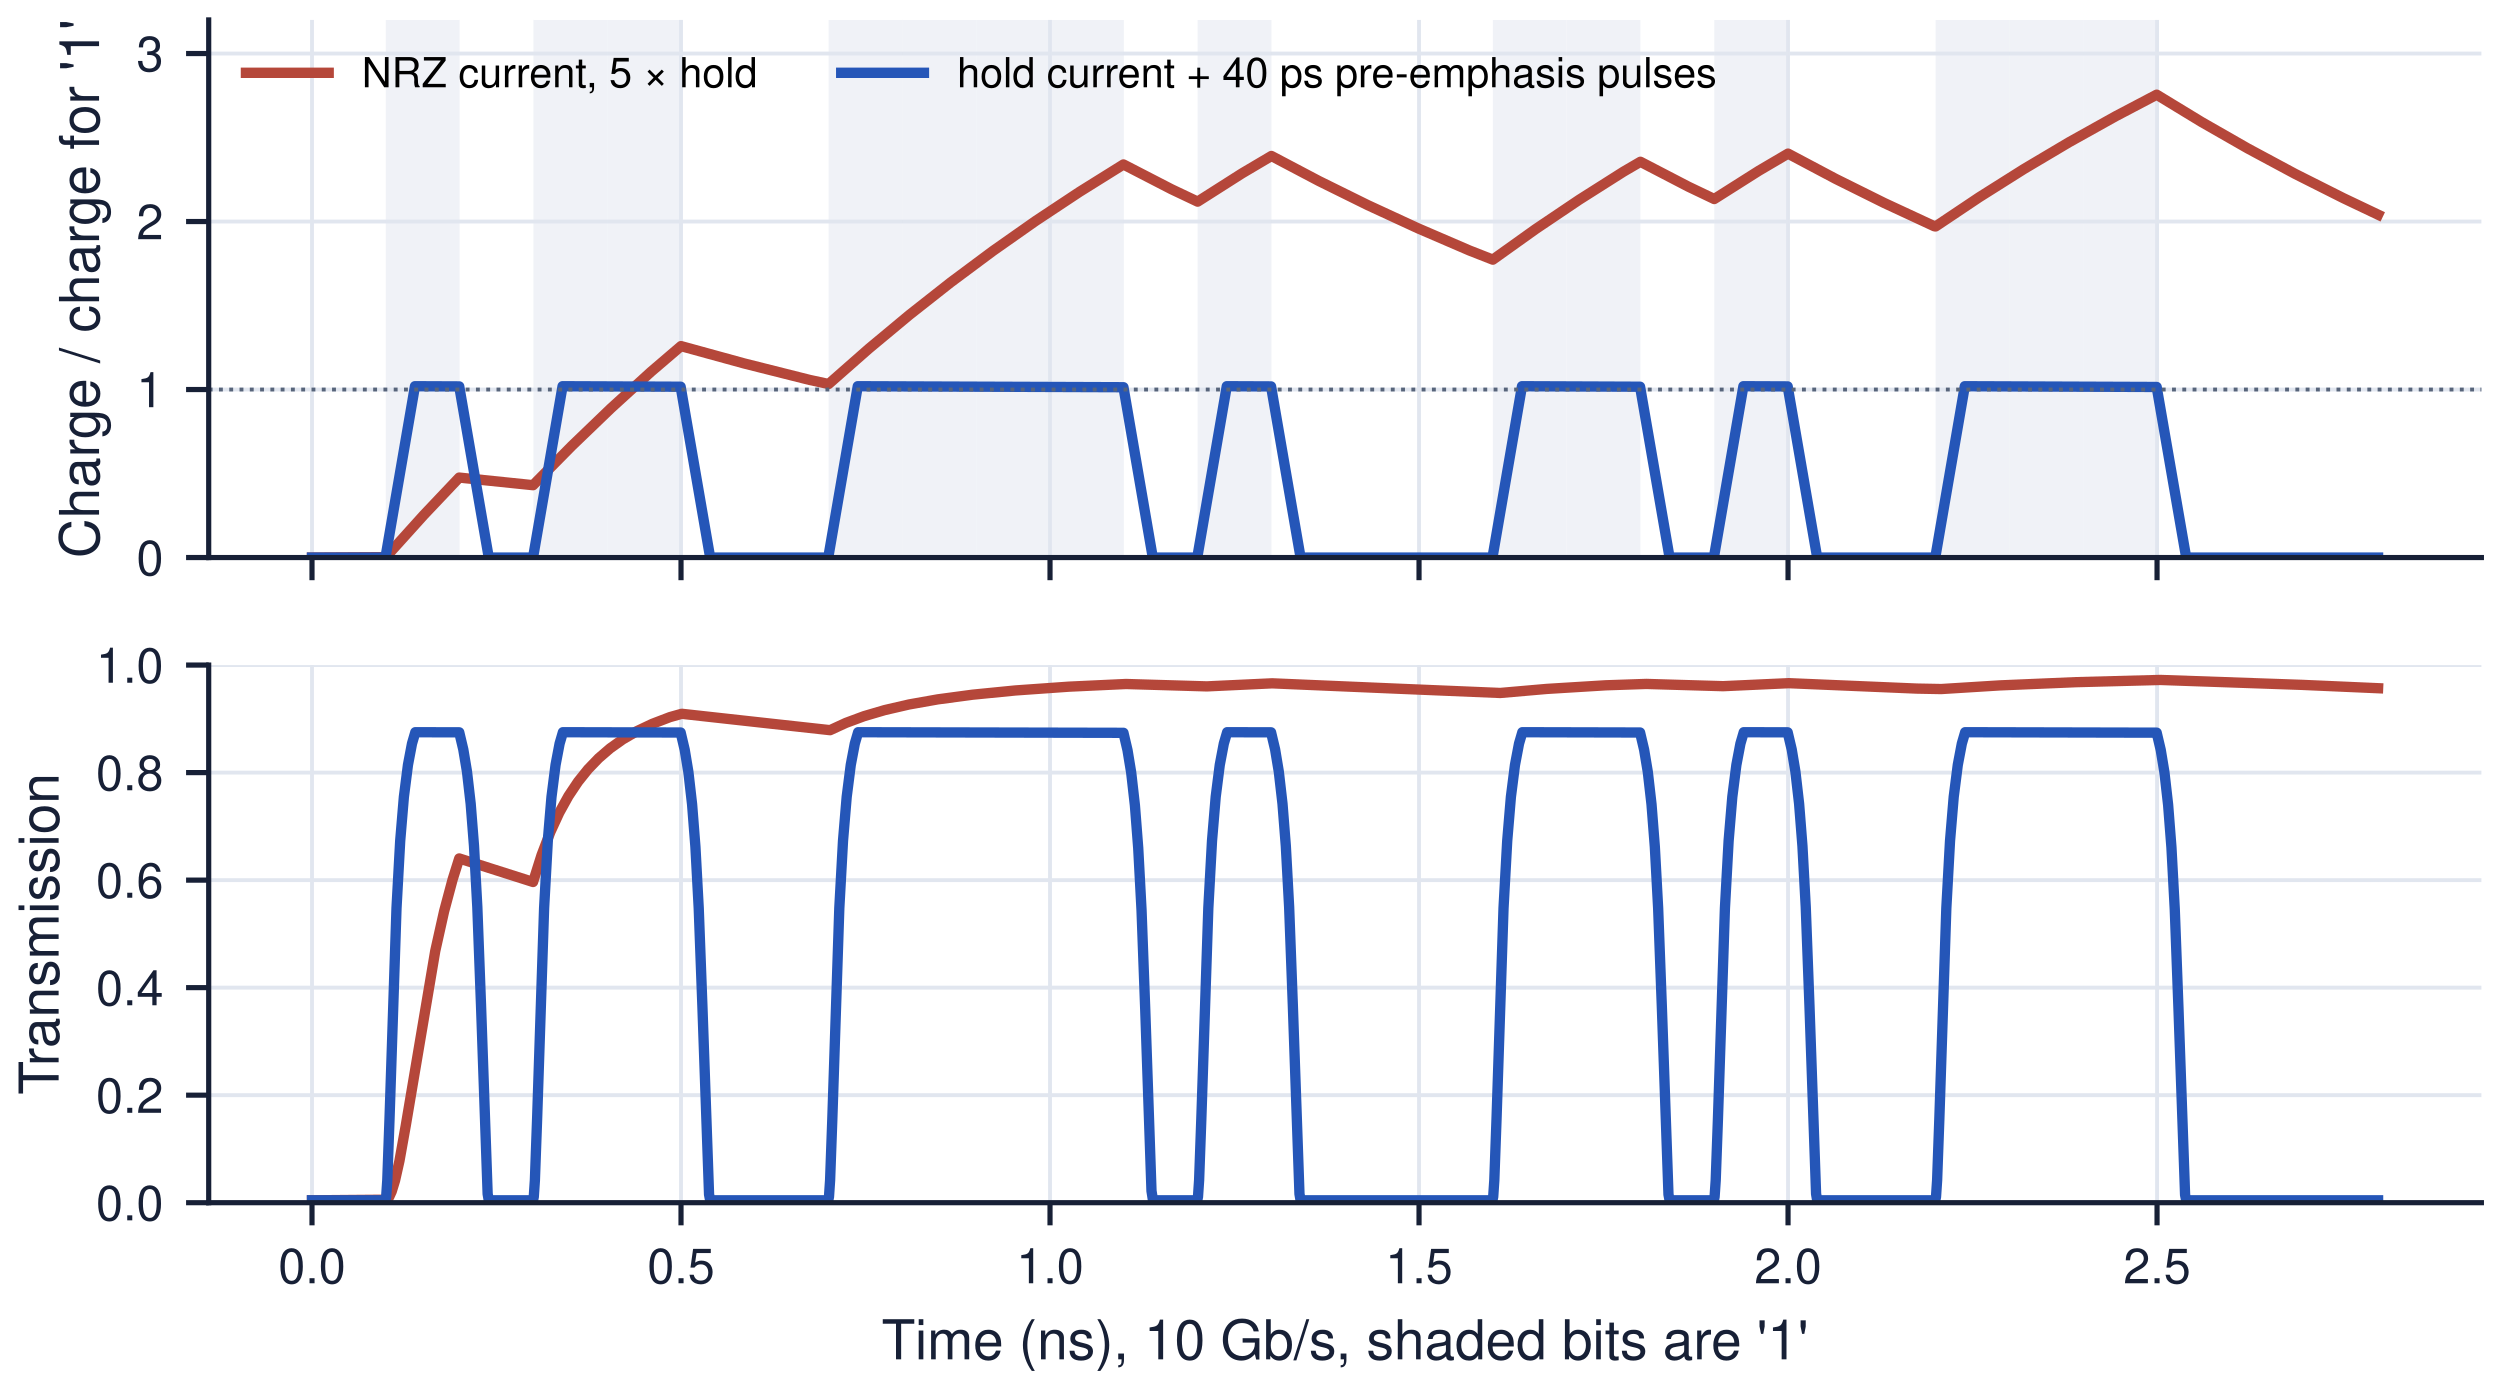
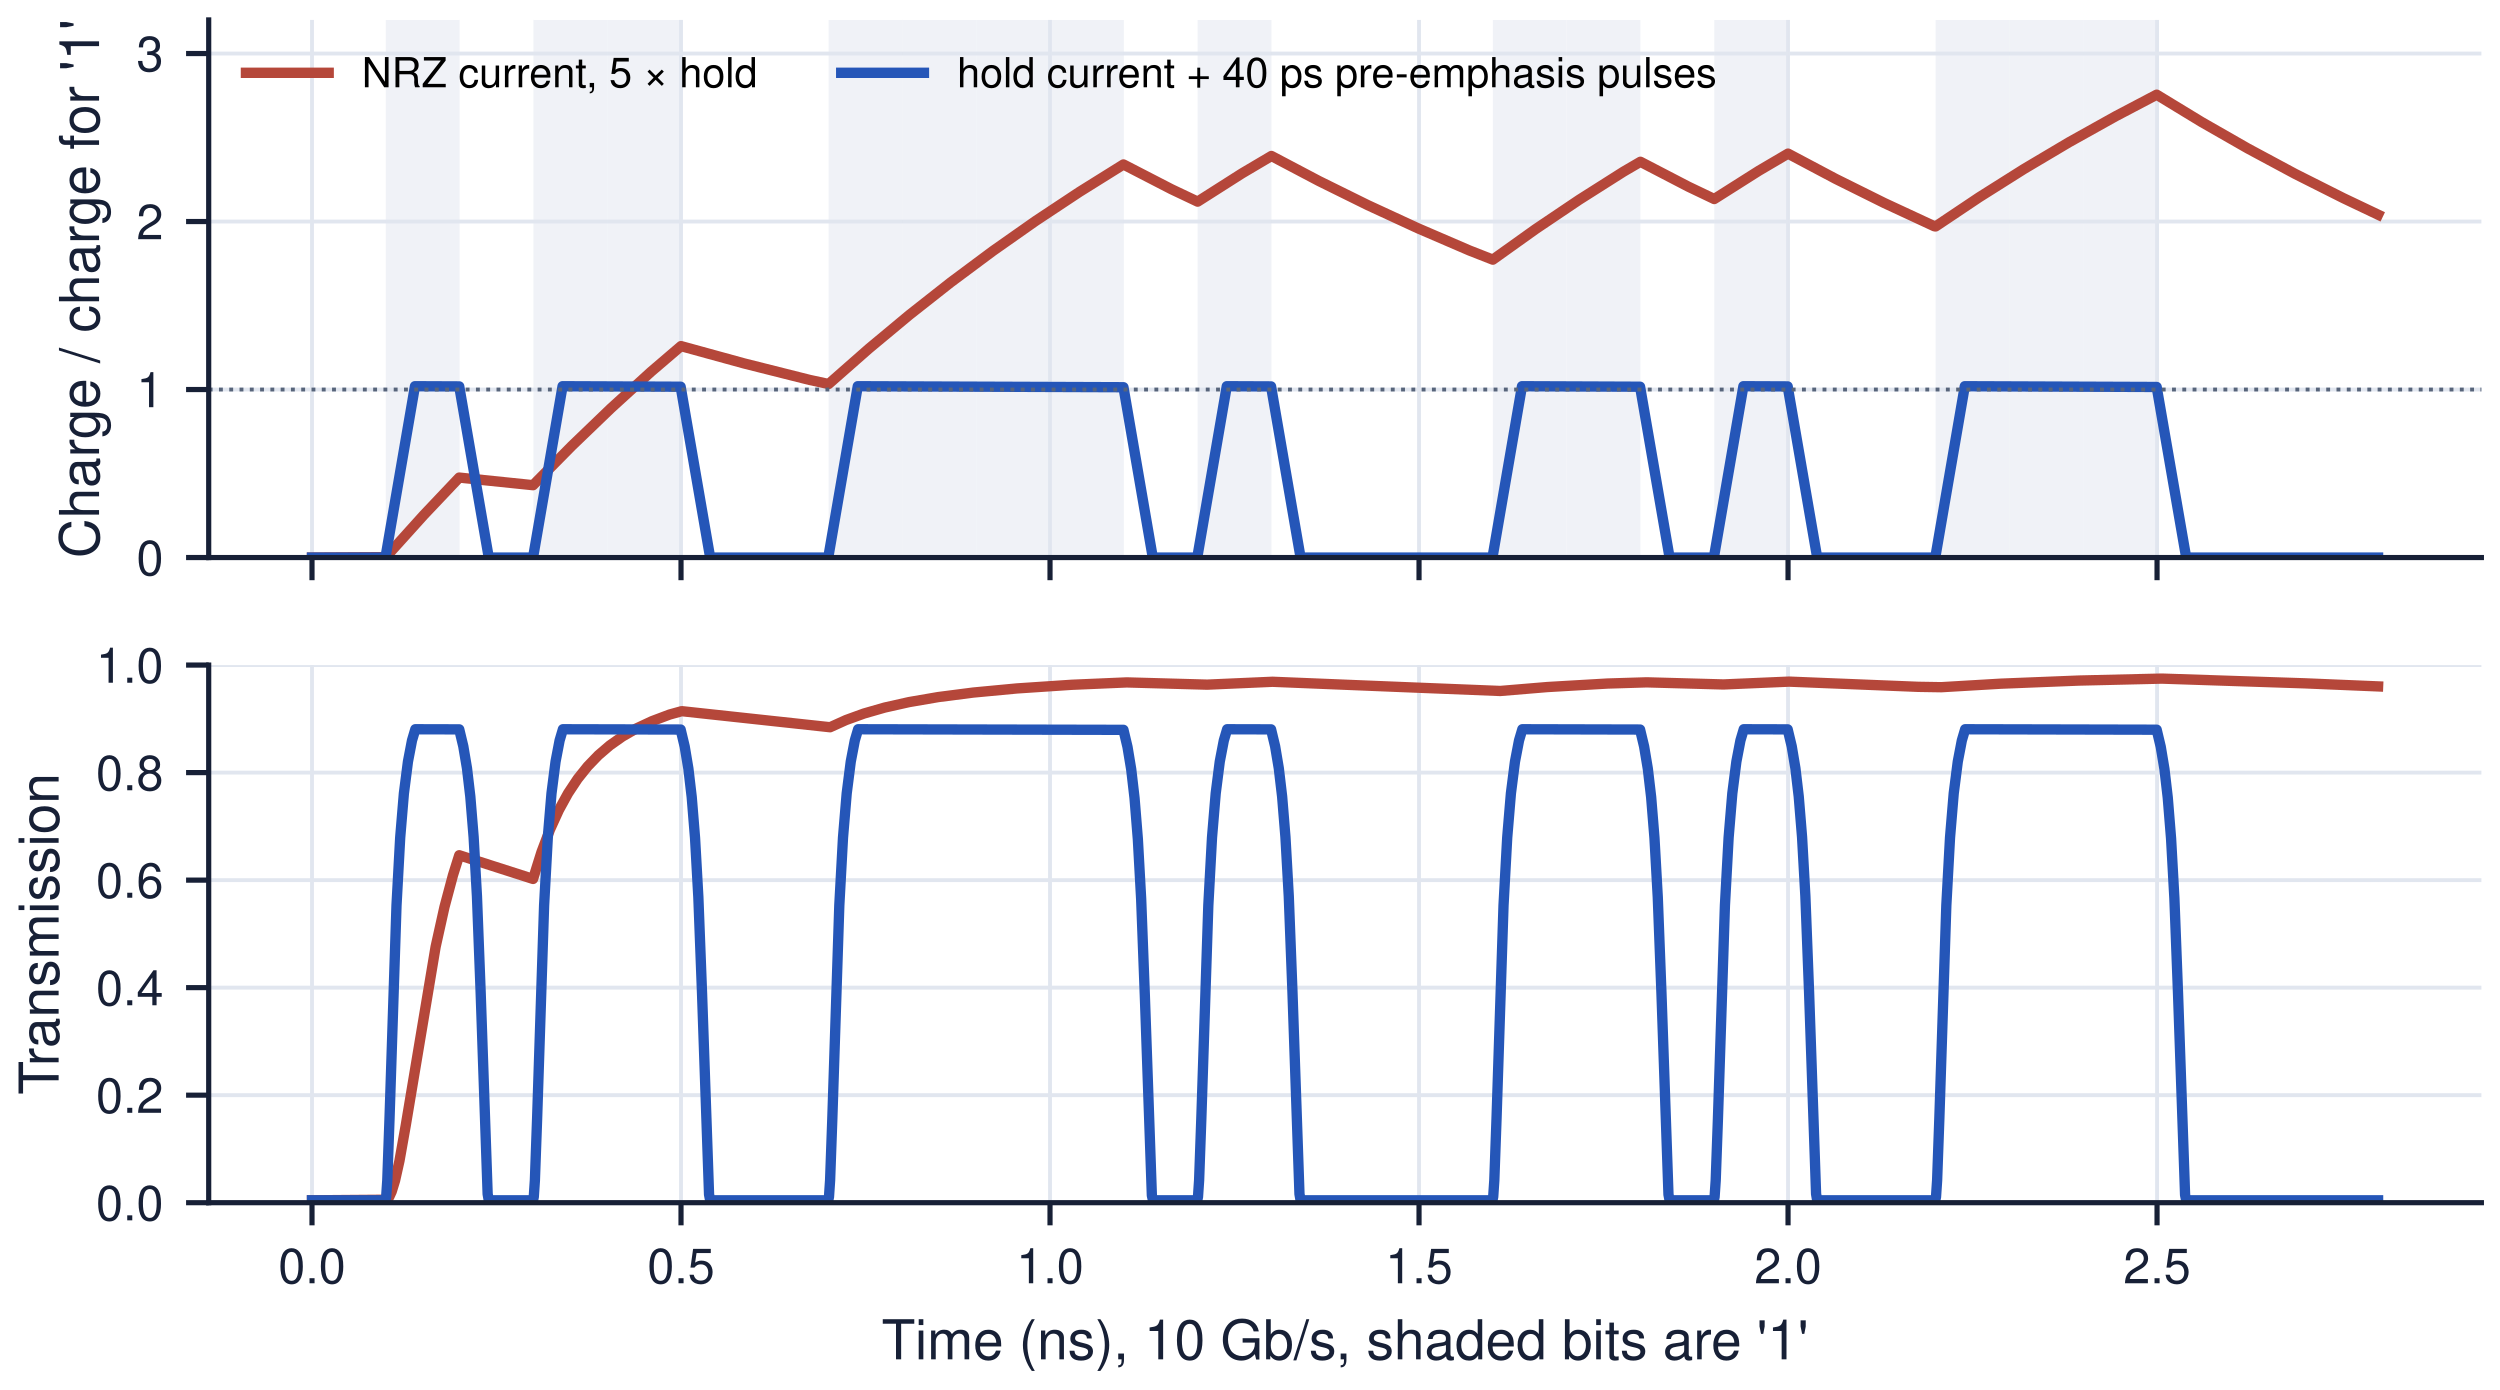
<svg xmlns="http://www.w3.org/2000/svg" xmlns:xlink="http://www.w3.org/1999/xlink" width="386.702pt" height="214.929pt" viewBox="0 0 386.702 214.929" version="1.1">
  <defs>
    <style type="text/css">*{stroke-linejoin: round; stroke-linecap: butt}</style>
  </defs>
  <g id="figure_1">
    <g id="patch_1">
      <path d="M 0 214.929  L 386.702 214.929  L 386.702 0  L 0 0  L 0 214.929  z " style="fill: none" />
    </g>
    <g id="axes_1">
      <g id="patch_2">
        <path d="M 32.282 86.241  L 383.822 86.241  L 383.822 3.081  L 32.282 3.081  L 32.282 86.241  z " style="fill: none" />
      </g>
      <g id="matplotlib.axis_1">
        <g id="xtick_1">
          <g id="line2d_1">
-             <path d="M 48.261 86.241  L 48.261 3.081  " clip-path="url(#pfb3b89a071)" style="fill: none; stroke: #e1e6ef; stroke-width: 0.6; stroke-linecap: square" />
+             <path d="M 48.261 86.241  L 48.261 3.081  " clip-path="url(#p28167008cc)" style="fill: none; stroke: #e1e6ef; stroke-width: 0.6; stroke-linecap: square" />
          </g>
          <g id="line2d_2">
            <defs>
-               <path id="md18c3b226c" d="M 0 0  L 0 3.5  " style="stroke: #172036; stroke-width: 0.8" />
+               <path id="mfd9735199a" d="M 0 0  L 0 3.5  " style="stroke: #172036; stroke-width: 0.8" />
            </defs>
            <g>
-               <use xlink:href="#md18c3b226c" x="48.261" y="86.241" style="fill: #172036; stroke: #172036; stroke-width: 0.8" />
+               <use xlink:href="#mfd9735199a" x="48.261" y="86.241" style="fill: #172036; stroke: #172036; stroke-width: 0.8" />
            </g>
          </g>
        </g>
        <g id="xtick_2">
          <g id="line2d_3">
-             <path d="M 105.34 86.241  L 105.34 3.081  " clip-path="url(#pfb3b89a071)" style="fill: none; stroke: #e1e6ef; stroke-width: 0.6; stroke-linecap: square" />
+             <path d="M 105.34 86.241  L 105.34 3.081  " clip-path="url(#p28167008cc)" style="fill: none; stroke: #e1e6ef; stroke-width: 0.6; stroke-linecap: square" />
          </g>
          <g id="line2d_4">
            <g>
-               <use xlink:href="#md18c3b226c" x="105.34" y="86.241" style="fill: #172036; stroke: #172036; stroke-width: 0.8" />
+               <use xlink:href="#mfd9735199a" x="105.34" y="86.241" style="fill: #172036; stroke: #172036; stroke-width: 0.8" />
            </g>
          </g>
        </g>
        <g id="xtick_3">
          <g id="line2d_5">
-             <path d="M 162.418 86.241  L 162.418 3.081  " clip-path="url(#pfb3b89a071)" style="fill: none; stroke: #e1e6ef; stroke-width: 0.6; stroke-linecap: square" />
+             <path d="M 162.418 86.241  L 162.418 3.081  " clip-path="url(#p28167008cc)" style="fill: none; stroke: #e1e6ef; stroke-width: 0.6; stroke-linecap: square" />
          </g>
          <g id="line2d_6">
            <g>
-               <use xlink:href="#md18c3b226c" x="162.418" y="86.241" style="fill: #172036; stroke: #172036; stroke-width: 0.8" />
+               <use xlink:href="#mfd9735199a" x="162.418" y="86.241" style="fill: #172036; stroke: #172036; stroke-width: 0.8" />
            </g>
          </g>
        </g>
        <g id="xtick_4">
          <g id="line2d_7">
-             <path d="M 219.496 86.241  L 219.496 3.081  " clip-path="url(#pfb3b89a071)" style="fill: none; stroke: #e1e6ef; stroke-width: 0.6; stroke-linecap: square" />
+             <path d="M 219.496 86.241  L 219.496 3.081  " clip-path="url(#p28167008cc)" style="fill: none; stroke: #e1e6ef; stroke-width: 0.6; stroke-linecap: square" />
          </g>
          <g id="line2d_8">
            <g>
-               <use xlink:href="#md18c3b226c" x="219.496" y="86.241" style="fill: #172036; stroke: #172036; stroke-width: 0.8" />
+               <use xlink:href="#mfd9735199a" x="219.496" y="86.241" style="fill: #172036; stroke: #172036; stroke-width: 0.8" />
            </g>
          </g>
        </g>
        <g id="xtick_5">
          <g id="line2d_9">
-             <path d="M 276.575 86.241  L 276.575 3.081  " clip-path="url(#pfb3b89a071)" style="fill: none; stroke: #e1e6ef; stroke-width: 0.6; stroke-linecap: square" />
+             <path d="M 276.575 86.241  L 276.575 3.081  " clip-path="url(#p28167008cc)" style="fill: none; stroke: #e1e6ef; stroke-width: 0.6; stroke-linecap: square" />
          </g>
          <g id="line2d_10">
            <g>
-               <use xlink:href="#md18c3b226c" x="276.575" y="86.241" style="fill: #172036; stroke: #172036; stroke-width: 0.8" />
+               <use xlink:href="#mfd9735199a" x="276.575" y="86.241" style="fill: #172036; stroke: #172036; stroke-width: 0.8" />
            </g>
          </g>
        </g>
        <g id="xtick_6">
          <g id="line2d_11">
-             <path d="M 333.653 86.241  L 333.653 3.081  " clip-path="url(#pfb3b89a071)" style="fill: none; stroke: #e1e6ef; stroke-width: 0.6; stroke-linecap: square" />
+             <path d="M 333.653 86.241  L 333.653 3.081  " clip-path="url(#p28167008cc)" style="fill: none; stroke: #e1e6ef; stroke-width: 0.6; stroke-linecap: square" />
          </g>
          <g id="line2d_12">
            <g>
-               <use xlink:href="#md18c3b226c" x="333.653" y="86.241" style="fill: #172036; stroke: #172036; stroke-width: 0.8" />
+               <use xlink:href="#mfd9735199a" x="333.653" y="86.241" style="fill: #172036; stroke: #172036; stroke-width: 0.8" />
            </g>
          </g>
        </g>
      </g>
      <g id="matplotlib.axis_2">
        <g id="ytick_1">
          <g id="line2d_13">
-             <path d="M 32.282 86.241  L 383.822 86.241  " clip-path="url(#pfb3b89a071)" style="fill: none; stroke: #e1e6ef; stroke-width: 0.6; stroke-linecap: square" />
+             <path d="M 32.282 86.241  L 383.822 86.241  " clip-path="url(#p28167008cc)" style="fill: none; stroke: #e1e6ef; stroke-width: 0.6; stroke-linecap: square" />
          </g>
          <g id="line2d_14">
            <defs>
-               <path id="m40fcd4ec45" d="M 0 0  L -3.5 0  " style="stroke: #172036; stroke-width: 0.8" />
+               <path id="m68d3582c52" d="M 0 0  L -3.5 0  " style="stroke: #172036; stroke-width: 0.8" />
            </defs>
            <g>
-               <use xlink:href="#m40fcd4ec45" x="32.282" y="86.241" style="fill: #172036; stroke: #172036; stroke-width: 0.8" />
+               <use xlink:href="#m68d3582c52" x="32.282" y="86.241" style="fill: #172036; stroke: #172036; stroke-width: 0.8" />
            </g>
          </g>
          <g id="text_1">
            <text style="font-size: 7.5px; font-family: 'Libre Franklin', 'Helvetica', 'Arial', 'DejaVu Sans', sans-serif; text-anchor: end; fill: #172036" x="25.282" y="88.971" transform="rotate(-0 25.28205 88.97092)">0</text>
          </g>
        </g>
        <g id="ytick_2">
          <g id="line2d_15">
-             <path d="M 32.282 60.253  L 383.822 60.253  " clip-path="url(#pfb3b89a071)" style="fill: none; stroke: #e1e6ef; stroke-width: 0.6; stroke-linecap: square" />
+             <path d="M 32.282 60.253  L 383.822 60.253  " clip-path="url(#p28167008cc)" style="fill: none; stroke: #e1e6ef; stroke-width: 0.6; stroke-linecap: square" />
          </g>
          <g id="line2d_16">
            <g>
-               <use xlink:href="#m40fcd4ec45" x="32.282" y="60.253" style="fill: #172036; stroke: #172036; stroke-width: 0.8" />
+               <use xlink:href="#m68d3582c52" x="32.282" y="60.253" style="fill: #172036; stroke: #172036; stroke-width: 0.8" />
            </g>
          </g>
          <g id="text_2">
            <text style="font-size: 7.5px; font-family: 'Libre Franklin', 'Helvetica', 'Arial', 'DejaVu Sans', sans-serif; text-anchor: end; fill: #172036" x="25.282" y="62.983" transform="rotate(-0 25.28205 62.98342)">1</text>
          </g>
        </g>
        <g id="ytick_3">
          <g id="line2d_17">
-             <path d="M 32.282 34.266  L 383.822 34.266  " clip-path="url(#pfb3b89a071)" style="fill: none; stroke: #e1e6ef; stroke-width: 0.6; stroke-linecap: square" />
+             <path d="M 32.282 34.266  L 383.822 34.266  " clip-path="url(#p28167008cc)" style="fill: none; stroke: #e1e6ef; stroke-width: 0.6; stroke-linecap: square" />
          </g>
          <g id="line2d_18">
            <g>
-               <use xlink:href="#m40fcd4ec45" x="32.282" y="34.266" style="fill: #172036; stroke: #172036; stroke-width: 0.8" />
+               <use xlink:href="#m68d3582c52" x="32.282" y="34.266" style="fill: #172036; stroke: #172036; stroke-width: 0.8" />
            </g>
          </g>
          <g id="text_3">
            <text style="font-size: 7.5px; font-family: 'Libre Franklin', 'Helvetica', 'Arial', 'DejaVu Sans', sans-serif; text-anchor: end; fill: #172036" x="25.282" y="36.996" transform="rotate(-0 25.28205 36.99592)">2</text>
          </g>
        </g>
        <g id="ytick_4">
          <g id="line2d_19">
-             <path d="M 32.282 8.278  L 383.822 8.278  " clip-path="url(#pfb3b89a071)" style="fill: none; stroke: #e1e6ef; stroke-width: 0.6; stroke-linecap: square" />
+             <path d="M 32.282 8.278  L 383.822 8.278  " clip-path="url(#p28167008cc)" style="fill: none; stroke: #e1e6ef; stroke-width: 0.6; stroke-linecap: square" />
          </g>
          <g id="line2d_20">
            <g>
-               <use xlink:href="#m40fcd4ec45" x="32.282" y="8.278" style="fill: #172036; stroke: #172036; stroke-width: 0.8" />
+               <use xlink:href="#m68d3582c52" x="32.282" y="8.278" style="fill: #172036; stroke: #172036; stroke-width: 0.8" />
            </g>
          </g>
          <g id="text_4">
            <text style="font-size: 7.5px; font-family: 'Libre Franklin', 'Helvetica', 'Arial', 'DejaVu Sans', sans-serif; text-anchor: end; fill: #172036" x="25.282" y="11.008" transform="rotate(-0 25.28205 11.00842)">3</text>
          </g>
        </g>
        <g id="text_5">
          <text style="font-size: 8.5px; font-family: 'Libre Franklin', 'Helvetica', 'Arial', 'DejaVu Sans', sans-serif; text-anchor: middle; fill: #172036" x="15.322" y="44.661" transform="rotate(-90 15.32236 44.66082)">Charge / charge for '1'</text>
        </g>
      </g>
      <g id="patch_3">
-         <path d="M 59.677 86.241  L 71.092 86.241  L 71.092 3.081  L 59.677 3.081  z " clip-path="url(#pfb3b89a071)" style="fill: #e1e6ef; opacity: 0.5" />
+         <path d="M 59.677 86.241  L 71.092 86.241  L 71.092 3.081  L 59.677 3.081  z " clip-path="url(#p28167008cc)" style="fill: #e1e6ef; opacity: 0.5" />
      </g>
      <g id="patch_4">
-         <path d="M 82.508 86.241  L 93.924 86.241  L 93.924 3.081  L 82.508 3.081  z " clip-path="url(#pfb3b89a071)" style="fill: #e1e6ef; opacity: 0.5" />
+         <path d="M 82.508 86.241  L 93.924 86.241  L 93.924 3.081  L 82.508 3.081  z " clip-path="url(#p28167008cc)" style="fill: #e1e6ef; opacity: 0.5" />
      </g>
      <g id="patch_5">
-         <path d="M 93.924 86.241  L 105.34 86.241  L 105.34 3.081  L 93.924 3.081  z " clip-path="url(#pfb3b89a071)" style="fill: #e1e6ef; opacity: 0.5" />
+         <path d="M 93.924 86.241  L 105.34 86.241  L 105.34 3.081  L 93.924 3.081  z " clip-path="url(#p28167008cc)" style="fill: #e1e6ef; opacity: 0.5" />
      </g>
      <g id="patch_6">
-         <path d="M 128.171 86.241  L 139.587 86.241  L 139.587 3.081  L 128.171 3.081  z " clip-path="url(#pfb3b89a071)" style="fill: #e1e6ef; opacity: 0.5" />
+         <path d="M 128.171 86.241  L 139.587 86.241  L 139.587 3.081  L 128.171 3.081  z " clip-path="url(#p28167008cc)" style="fill: #e1e6ef; opacity: 0.5" />
      </g>
      <g id="patch_7">
-         <path d="M 139.587 86.241  L 151.002 86.241  L 151.002 3.081  L 139.587 3.081  z " clip-path="url(#pfb3b89a071)" style="fill: #e1e6ef; opacity: 0.5" />
+         <path d="M 139.587 86.241  L 151.002 86.241  L 151.002 3.081  L 139.587 3.081  z " clip-path="url(#p28167008cc)" style="fill: #e1e6ef; opacity: 0.5" />
      </g>
      <g id="patch_8">
-         <path d="M 151.002 86.241  L 162.418 86.241  L 162.418 3.081  L 151.002 3.081  z " clip-path="url(#pfb3b89a071)" style="fill: #e1e6ef; opacity: 0.5" />
+         <path d="M 151.002 86.241  L 162.418 86.241  L 162.418 3.081  L 151.002 3.081  z " clip-path="url(#p28167008cc)" style="fill: #e1e6ef; opacity: 0.5" />
      </g>
      <g id="patch_9">
-         <path d="M 162.418 86.241  L 173.834 86.241  L 173.834 3.081  L 162.418 3.081  z " clip-path="url(#pfb3b89a071)" style="fill: #e1e6ef; opacity: 0.5" />
+         <path d="M 162.418 86.241  L 173.834 86.241  L 173.834 3.081  L 162.418 3.081  z " clip-path="url(#p28167008cc)" style="fill: #e1e6ef; opacity: 0.5" />
      </g>
      <g id="patch_10">
-         <path d="M 185.249 86.241  L 196.665 86.241  L 196.665 3.081  L 185.249 3.081  z " clip-path="url(#pfb3b89a071)" style="fill: #e1e6ef; opacity: 0.5" />
+         <path d="M 185.249 86.241  L 196.665 86.241  L 196.665 3.081  L 185.249 3.081  z " clip-path="url(#p28167008cc)" style="fill: #e1e6ef; opacity: 0.5" />
      </g>
      <g id="patch_11">
-         <path d="M 230.912 86.241  L 242.328 86.241  L 242.328 3.081  L 230.912 3.081  z " clip-path="url(#pfb3b89a071)" style="fill: #e1e6ef; opacity: 0.5" />
+         <path d="M 230.912 86.241  L 242.328 86.241  L 242.328 3.081  L 230.912 3.081  z " clip-path="url(#p28167008cc)" style="fill: #e1e6ef; opacity: 0.5" />
      </g>
      <g id="patch_12">
-         <path d="M 242.328 86.241  L 253.743 86.241  L 253.743 3.081  L 242.328 3.081  z " clip-path="url(#pfb3b89a071)" style="fill: #e1e6ef; opacity: 0.5" />
+         <path d="M 242.328 86.241  L 253.743 86.241  L 253.743 3.081  L 242.328 3.081  z " clip-path="url(#p28167008cc)" style="fill: #e1e6ef; opacity: 0.5" />
      </g>
      <g id="patch_13">
-         <path d="M 265.159 86.241  L 276.575 86.241  L 276.575 3.081  L 265.159 3.081  z " clip-path="url(#pfb3b89a071)" style="fill: #e1e6ef; opacity: 0.5" />
+         <path d="M 265.159 86.241  L 276.575 86.241  L 276.575 3.081  L 265.159 3.081  z " clip-path="url(#p28167008cc)" style="fill: #e1e6ef; opacity: 0.5" />
      </g>
      <g id="patch_14">
-         <path d="M 299.406 86.241  L 310.822 86.241  L 310.822 3.081  L 299.406 3.081  z " clip-path="url(#pfb3b89a071)" style="fill: #e1e6ef; opacity: 0.5" />
+         <path d="M 299.406 86.241  L 310.822 86.241  L 310.822 3.081  L 299.406 3.081  z " clip-path="url(#p28167008cc)" style="fill: #e1e6ef; opacity: 0.5" />
      </g>
      <g id="patch_15">
-         <path d="M 310.822 86.241  L 322.237 86.241  L 322.237 3.081  L 310.822 3.081  z " clip-path="url(#pfb3b89a071)" style="fill: #e1e6ef; opacity: 0.5" />
+         <path d="M 310.822 86.241  L 322.237 86.241  L 322.237 3.081  L 310.822 3.081  z " clip-path="url(#p28167008cc)" style="fill: #e1e6ef; opacity: 0.5" />
      </g>
      <g id="patch_16">
-         <path d="M 322.237 86.241  L 333.653 86.241  L 333.653 3.081  L 322.237 3.081  z " clip-path="url(#pfb3b89a071)" style="fill: #e1e6ef; opacity: 0.5" />
+         <path d="M 322.237 86.241  L 333.653 86.241  L 333.653 3.081  L 322.237 3.081  z " clip-path="url(#p28167008cc)" style="fill: #e1e6ef; opacity: 0.5" />
      </g>
      <g id="line2d_21">
-         <path d="M 48.261 86.241  L 59.677 86.176  L 65.556 79.655  L 71.035 73.873  L 82.451 75.05  L 88.444 68.975  L 94.495 63.158  L 100.659 57.539  L 105.34 53.536  L 115.1 56.217  L 125.26 58.774  L 128.171 59.401  L 134.392 53.931  L 140.671 48.705  L 147.064 43.672  L 153.571 38.83  L 160.192 34.178  L 166.984 29.679  L 173.776 25.439  L 181.197 29.267  L 185.249 31.189  L 192.099 26.827  L 196.665 24.126  L 204.028 28.007  L 211.562 31.727  L 219.325 35.312  L 227.316 38.756  L 230.912 40.164  L 237.533 35.437  L 244.268 30.902  L 251.118 26.557  L 253.743 25.024  L 261.163 28.877  L 265.159 30.786  L 272.065 26.412  L 276.575 23.761  L 283.938 27.665  L 291.472 31.407  L 299.235 35.013  L 299.406 35.024  L 306.141 30.513  L 313.048 26.156  L 320.068 21.988  L 327.26 17.977  L 333.596 14.646  L 340.559 18.884  L 347.694 22.966  L 355 26.89  L 362.478 30.653  L 367.843 33.206  L 367.843 33.206  " clip-path="url(#pfb3b89a071)" style="fill: none; stroke: #b5473a; stroke-width: 1.6; stroke-linecap: square" />
+         <path d="M 48.261 86.241  L 59.677 86.176  L 65.556 79.655  L 71.035 73.873  L 82.451 75.05  L 88.444 68.975  L 94.495 63.158  L 100.659 57.539  L 105.34 53.536  L 115.1 56.217  L 125.26 58.774  L 128.171 59.401  L 134.392 53.931  L 140.671 48.705  L 147.064 43.672  L 153.571 38.83  L 160.192 34.178  L 166.984 29.679  L 173.776 25.439  L 181.197 29.267  L 185.249 31.189  L 192.099 26.827  L 196.665 24.126  L 204.028 28.007  L 211.562 31.727  L 219.325 35.312  L 227.316 38.756  L 230.912 40.164  L 237.533 35.437  L 244.268 30.902  L 251.118 26.557  L 253.743 25.024  L 261.163 28.877  L 265.159 30.786  L 272.065 26.412  L 276.575 23.761  L 283.938 27.665  L 291.472 31.407  L 299.235 35.013  L 299.406 35.024  L 306.141 30.513  L 313.048 26.156  L 320.068 21.988  L 327.26 17.977  L 333.596 14.646  L 340.559 18.884  L 347.694 22.966  L 355 26.89  L 362.478 30.653  L 367.843 33.206  L 367.843 33.206  " clip-path="url(#p28167008cc)" style="fill: none; stroke: #b5473a; stroke-width: 1.6; stroke-linecap: square" />
      </g>
      <g id="line2d_22">
-         <path d="M 48.261 86.241  L 59.62 86.241  L 64.186 59.741  L 71.035 59.771  L 75.602 86.241  L 82.451 86.241  L 87.017 59.741  L 105.282 59.817  L 109.849 86.241  L 128.114 86.241  L 132.68 59.741  L 173.776 59.896  L 178.286 86.085  L 178.457 86.241  L 185.192 86.241  L 189.758 59.741  L 196.608 59.771  L 201.174 86.241  L 230.855 86.241  L 235.421 59.741  L 253.686 59.817  L 258.252 86.241  L 265.102 86.241  L 269.668 59.741  L 276.518 59.771  L 281.084 86.241  L 299.349 86.241  L 303.915 59.741  L 333.596 59.858  L 338.162 86.241  L 367.843 86.241  L 367.843 86.241  " clip-path="url(#pfb3b89a071)" style="fill: none; stroke: #2556b8; stroke-width: 1.6; stroke-linecap: square" />
+         <path d="M 48.261 86.241  L 59.62 86.241  L 64.186 59.741  L 71.035 59.771  L 75.602 86.241  L 82.451 86.241  L 87.017 59.741  L 105.282 59.817  L 109.849 86.241  L 128.114 86.241  L 132.68 59.741  L 173.776 59.896  L 178.286 86.085  L 178.457 86.241  L 185.192 86.241  L 189.758 59.741  L 196.608 59.771  L 201.174 86.241  L 230.855 86.241  L 235.421 59.741  L 253.686 59.817  L 258.252 86.241  L 265.102 86.241  L 269.668 59.741  L 276.518 59.771  L 281.084 86.241  L 299.349 86.241  L 303.915 59.741  L 333.596 59.858  L 338.162 86.241  L 367.843 86.241  L 367.843 86.241  " clip-path="url(#p28167008cc)" style="fill: none; stroke: #2556b8; stroke-width: 1.6; stroke-linecap: square" />
      </g>
      <g id="line2d_23">
-         <path d="M 32.282 60.253  L 383.822 60.253  " clip-path="url(#pfb3b89a071)" style="fill: none; stroke-dasharray: 0.6,0.99; stroke-dashoffset: 0; stroke: #57647a; stroke-width: 0.6" />
+         <path d="M 32.282 60.253  L 383.822 60.253  " clip-path="url(#p28167008cc)" style="fill: none; stroke-dasharray: 0.6,0.99; stroke-dashoffset: 0; stroke: #57647a; stroke-width: 0.6" />
      </g>
      <g id="patch_17">
        <path d="M 32.282 86.241  L 32.282 3.081  " style="fill: none; stroke: #172036; stroke-width: 0.8; stroke-linejoin: miter; stroke-linecap: square" />
      </g>
      <g id="patch_18">
        <path d="M 32.282 86.241  L 383.822 86.241  " style="fill: none; stroke: #172036; stroke-width: 0.8; stroke-linejoin: miter; stroke-linecap: square" />
      </g>
      <g id="legend_1">
        <g id="line2d_24">
          <path d="M 38.042 11.26  L 44.442 11.26  L 50.842 11.26  " style="fill: none; stroke: #b5473a; stroke-width: 1.6; stroke-linecap: square" />
        </g>
        <g id="text_6">
          <text style="font-size: 6.4px; font-family: 'Libre Franklin', 'Helvetica', 'Arial', 'DejaVu Sans', sans-serif; text-anchor: start" x="55.962" y="13.5" transform="rotate(-0 55.96205 13.50019)">NRZ current, 5 × hold</text>
        </g>
        <g id="line2d_25">
          <path d="M 130.118 11.26  L 136.518 11.26  L 142.918 11.26  " style="fill: none; stroke: #2556b8; stroke-width: 1.6; stroke-linecap: square" />
        </g>
        <g id="text_7">
          <text style="font-size: 6.4px; font-family: 'Libre Franklin', 'Helvetica', 'Arial', 'DejaVu Sans', sans-serif; text-anchor: start" x="148.038" y="13.5" transform="rotate(-0 148.0381 13.50019)">hold current + 40 ps pre-emphasis pulses</text>
        </g>
      </g>
    </g>
    <g id="axes_2">
      <g id="patch_19">
        <path d="M 32.282 186.033  L 383.822 186.033  L 383.822 102.873  L 32.282 102.873  L 32.282 186.033  z " style="fill: none" />
      </g>
      <g id="matplotlib.axis_3">
        <g id="xtick_7">
          <g id="line2d_26">
-             <path d="M 48.261 186.033  L 48.261 102.873  " clip-path="url(#pb936cf7c63)" style="fill: none; stroke: #e1e6ef; stroke-width: 0.6; stroke-linecap: square" />
+             <path d="M 48.261 186.033  L 48.261 102.873  " clip-path="url(#pb7095d59a1)" style="fill: none; stroke: #e1e6ef; stroke-width: 0.6; stroke-linecap: square" />
          </g>
          <g id="line2d_27">
            <g>
-               <use xlink:href="#md18c3b226c" x="48.261" y="186.033" style="fill: #172036; stroke: #172036; stroke-width: 0.8" />
+               <use xlink:href="#mfd9735199a" x="48.261" y="186.033" style="fill: #172036; stroke: #172036; stroke-width: 0.8" />
            </g>
          </g>
          <g id="text_8">
            <text style="font-size: 7.5px; font-family: 'Libre Franklin', 'Helvetica', 'Arial', 'DejaVu Sans', sans-serif; text-anchor: middle; fill: #172036" x="48.261" y="198.493" transform="rotate(-0 48.26114 198.493)">0.0</text>
          </g>
        </g>
        <g id="xtick_8">
          <g id="line2d_28">
-             <path d="M 105.34 186.033  L 105.34 102.873  " clip-path="url(#pb936cf7c63)" style="fill: none; stroke: #e1e6ef; stroke-width: 0.6; stroke-linecap: square" />
+             <path d="M 105.34 186.033  L 105.34 102.873  " clip-path="url(#pb7095d59a1)" style="fill: none; stroke: #e1e6ef; stroke-width: 0.6; stroke-linecap: square" />
          </g>
          <g id="line2d_29">
            <g>
-               <use xlink:href="#md18c3b226c" x="105.34" y="186.033" style="fill: #172036; stroke: #172036; stroke-width: 0.8" />
+               <use xlink:href="#mfd9735199a" x="105.34" y="186.033" style="fill: #172036; stroke: #172036; stroke-width: 0.8" />
            </g>
          </g>
          <g id="text_9">
            <text style="font-size: 7.5px; font-family: 'Libre Franklin', 'Helvetica', 'Arial', 'DejaVu Sans', sans-serif; text-anchor: middle; fill: #172036" x="105.34" y="198.493" transform="rotate(-0 105.3395 198.493)">0.5</text>
          </g>
        </g>
        <g id="xtick_9">
          <g id="line2d_30">
-             <path d="M 162.418 186.033  L 162.418 102.873  " clip-path="url(#pb936cf7c63)" style="fill: none; stroke: #e1e6ef; stroke-width: 0.6; stroke-linecap: square" />
+             <path d="M 162.418 186.033  L 162.418 102.873  " clip-path="url(#pb7095d59a1)" style="fill: none; stroke: #e1e6ef; stroke-width: 0.6; stroke-linecap: square" />
          </g>
          <g id="line2d_31">
            <g>
-               <use xlink:href="#md18c3b226c" x="162.418" y="186.033" style="fill: #172036; stroke: #172036; stroke-width: 0.8" />
+               <use xlink:href="#mfd9735199a" x="162.418" y="186.033" style="fill: #172036; stroke: #172036; stroke-width: 0.8" />
            </g>
          </g>
          <g id="text_10">
            <text style="font-size: 7.5px; font-family: 'Libre Franklin', 'Helvetica', 'Arial', 'DejaVu Sans', sans-serif; text-anchor: middle; fill: #172036" x="162.418" y="198.493" transform="rotate(-0 162.4179 198.493)">1.0</text>
          </g>
        </g>
        <g id="xtick_10">
          <g id="line2d_32">
-             <path d="M 219.496 186.033  L 219.496 102.873  " clip-path="url(#pb936cf7c63)" style="fill: none; stroke: #e1e6ef; stroke-width: 0.6; stroke-linecap: square" />
+             <path d="M 219.496 186.033  L 219.496 102.873  " clip-path="url(#pb7095d59a1)" style="fill: none; stroke: #e1e6ef; stroke-width: 0.6; stroke-linecap: square" />
          </g>
          <g id="line2d_33">
            <g>
-               <use xlink:href="#md18c3b226c" x="219.496" y="186.033" style="fill: #172036; stroke: #172036; stroke-width: 0.8" />
+               <use xlink:href="#mfd9735199a" x="219.496" y="186.033" style="fill: #172036; stroke: #172036; stroke-width: 0.8" />
            </g>
          </g>
          <g id="text_11">
            <text style="font-size: 7.5px; font-family: 'Libre Franklin', 'Helvetica', 'Arial', 'DejaVu Sans', sans-serif; text-anchor: middle; fill: #172036" x="219.496" y="198.493" transform="rotate(-0 219.4963 198.493)">1.5</text>
          </g>
        </g>
        <g id="xtick_11">
          <g id="line2d_34">
-             <path d="M 276.575 186.033  L 276.575 102.873  " clip-path="url(#pb936cf7c63)" style="fill: none; stroke: #e1e6ef; stroke-width: 0.6; stroke-linecap: square" />
+             <path d="M 276.575 186.033  L 276.575 102.873  " clip-path="url(#pb7095d59a1)" style="fill: none; stroke: #e1e6ef; stroke-width: 0.6; stroke-linecap: square" />
          </g>
          <g id="line2d_35">
            <g>
-               <use xlink:href="#md18c3b226c" x="276.575" y="186.033" style="fill: #172036; stroke: #172036; stroke-width: 0.8" />
+               <use xlink:href="#mfd9735199a" x="276.575" y="186.033" style="fill: #172036; stroke: #172036; stroke-width: 0.8" />
            </g>
          </g>
          <g id="text_12">
            <text style="font-size: 7.5px; font-family: 'Libre Franklin', 'Helvetica', 'Arial', 'DejaVu Sans', sans-serif; text-anchor: middle; fill: #172036" x="276.575" y="198.493" transform="rotate(-0 276.5746 198.493)">2.0</text>
          </g>
        </g>
        <g id="xtick_12">
          <g id="line2d_36">
-             <path d="M 333.653 186.033  L 333.653 102.873  " clip-path="url(#pb936cf7c63)" style="fill: none; stroke: #e1e6ef; stroke-width: 0.6; stroke-linecap: square" />
+             <path d="M 333.653 186.033  L 333.653 102.873  " clip-path="url(#pb7095d59a1)" style="fill: none; stroke: #e1e6ef; stroke-width: 0.6; stroke-linecap: square" />
          </g>
          <g id="line2d_37">
            <g>
-               <use xlink:href="#md18c3b226c" x="333.653" y="186.033" style="fill: #172036; stroke: #172036; stroke-width: 0.8" />
+               <use xlink:href="#mfd9735199a" x="333.653" y="186.033" style="fill: #172036; stroke: #172036; stroke-width: 0.8" />
            </g>
          </g>
          <g id="text_13">
            <text style="font-size: 7.5px; font-family: 'Libre Franklin', 'Helvetica', 'Arial', 'DejaVu Sans', sans-serif; text-anchor: middle; fill: #172036" x="333.653" y="198.493" transform="rotate(-0 333.653 198.493)">2.5</text>
          </g>
        </g>
        <g id="text_14">
          <text style="font-size: 8.5px; font-family: 'Libre Franklin', 'Helvetica', 'Arial', 'DejaVu Sans', sans-serif; text-anchor: middle; fill: #172036" x="208.052" y="210.26" transform="rotate(-0 208.0521 210.2596)">Time (ns), 10 Gb/s, shaded bits are '1'</text>
        </g>
      </g>
      <g id="matplotlib.axis_4">
        <g id="ytick_5">
          <g id="line2d_38">
-             <path d="M 32.282 186.033  L 383.822 186.033  " clip-path="url(#pb936cf7c63)" style="fill: none; stroke: #e1e6ef; stroke-width: 0.6; stroke-linecap: square" />
+             <path d="M 32.282 186.033  L 383.822 186.033  " clip-path="url(#pb7095d59a1)" style="fill: none; stroke: #e1e6ef; stroke-width: 0.6; stroke-linecap: square" />
          </g>
          <g id="line2d_39">
            <g>
-               <use xlink:href="#m40fcd4ec45" x="32.282" y="186.033" style="fill: #172036; stroke: #172036; stroke-width: 0.8" />
+               <use xlink:href="#m68d3582c52" x="32.282" y="186.033" style="fill: #172036; stroke: #172036; stroke-width: 0.8" />
            </g>
          </g>
          <g id="text_15">
            <text style="font-size: 7.5px; font-family: 'Libre Franklin', 'Helvetica', 'Arial', 'DejaVu Sans', sans-serif; text-anchor: end; fill: #172036" x="25.282" y="188.763" transform="rotate(-0 25.28205 188.7629)">0.0</text>
          </g>
        </g>
        <g id="ytick_6">
          <g id="line2d_40">
-             <path d="M 32.282 169.401  L 383.822 169.401  " clip-path="url(#pb936cf7c63)" style="fill: none; stroke: #e1e6ef; stroke-width: 0.6; stroke-linecap: square" />
+             <path d="M 32.282 169.401  L 383.822 169.401  " clip-path="url(#pb7095d59a1)" style="fill: none; stroke: #e1e6ef; stroke-width: 0.6; stroke-linecap: square" />
          </g>
          <g id="line2d_41">
            <g>
-               <use xlink:href="#m40fcd4ec45" x="32.282" y="169.401" style="fill: #172036; stroke: #172036; stroke-width: 0.8" />
+               <use xlink:href="#m68d3582c52" x="32.282" y="169.401" style="fill: #172036; stroke: #172036; stroke-width: 0.8" />
            </g>
          </g>
          <g id="text_16">
            <text style="font-size: 7.5px; font-family: 'Libre Franklin', 'Helvetica', 'Arial', 'DejaVu Sans', sans-serif; text-anchor: end; fill: #172036" x="25.282" y="172.131" transform="rotate(-0 25.28205 172.1309)">0.2</text>
          </g>
        </g>
        <g id="ytick_7">
          <g id="line2d_42">
-             <path d="M 32.282 152.769  L 383.822 152.769  " clip-path="url(#pb936cf7c63)" style="fill: none; stroke: #e1e6ef; stroke-width: 0.6; stroke-linecap: square" />
+             <path d="M 32.282 152.769  L 383.822 152.769  " clip-path="url(#pb7095d59a1)" style="fill: none; stroke: #e1e6ef; stroke-width: 0.6; stroke-linecap: square" />
          </g>
          <g id="line2d_43">
            <g>
-               <use xlink:href="#m40fcd4ec45" x="32.282" y="152.769" style="fill: #172036; stroke: #172036; stroke-width: 0.8" />
+               <use xlink:href="#m68d3582c52" x="32.282" y="152.769" style="fill: #172036; stroke: #172036; stroke-width: 0.8" />
            </g>
          </g>
          <g id="text_17">
            <text style="font-size: 7.5px; font-family: 'Libre Franklin', 'Helvetica', 'Arial', 'DejaVu Sans', sans-serif; text-anchor: end; fill: #172036" x="25.282" y="155.499" transform="rotate(-0 25.28205 155.4989)">0.4</text>
          </g>
        </g>
        <g id="ytick_8">
          <g id="line2d_44">
-             <path d="M 32.282 136.137  L 383.822 136.137  " clip-path="url(#pb936cf7c63)" style="fill: none; stroke: #e1e6ef; stroke-width: 0.6; stroke-linecap: square" />
+             <path d="M 32.282 136.137  L 383.822 136.137  " clip-path="url(#pb7095d59a1)" style="fill: none; stroke: #e1e6ef; stroke-width: 0.6; stroke-linecap: square" />
          </g>
          <g id="line2d_45">
            <g>
-               <use xlink:href="#m40fcd4ec45" x="32.282" y="136.137" style="fill: #172036; stroke: #172036; stroke-width: 0.8" />
+               <use xlink:href="#m68d3582c52" x="32.282" y="136.137" style="fill: #172036; stroke: #172036; stroke-width: 0.8" />
            </g>
          </g>
          <g id="text_18">
            <text style="font-size: 7.5px; font-family: 'Libre Franklin', 'Helvetica', 'Arial', 'DejaVu Sans', sans-serif; text-anchor: end; fill: #172036" x="25.282" y="138.867" transform="rotate(-0 25.28205 138.8669)">0.6</text>
          </g>
        </g>
        <g id="ytick_9">
          <g id="line2d_46">
-             <path d="M 32.282 119.505  L 383.822 119.505  " clip-path="url(#pb936cf7c63)" style="fill: none; stroke: #e1e6ef; stroke-width: 0.6; stroke-linecap: square" />
+             <path d="M 32.282 119.505  L 383.822 119.505  " clip-path="url(#pb7095d59a1)" style="fill: none; stroke: #e1e6ef; stroke-width: 0.6; stroke-linecap: square" />
          </g>
          <g id="line2d_47">
            <g>
-               <use xlink:href="#m40fcd4ec45" x="32.282" y="119.505" style="fill: #172036; stroke: #172036; stroke-width: 0.8" />
+               <use xlink:href="#m68d3582c52" x="32.282" y="119.505" style="fill: #172036; stroke: #172036; stroke-width: 0.8" />
            </g>
          </g>
          <g id="text_19">
            <text style="font-size: 7.5px; font-family: 'Libre Franklin', 'Helvetica', 'Arial', 'DejaVu Sans', sans-serif; text-anchor: end; fill: #172036" x="25.282" y="122.235" transform="rotate(-0 25.28205 122.2349)">0.8</text>
          </g>
        </g>
        <g id="ytick_10">
          <g id="line2d_48">
-             <path d="M 32.282 102.873  L 383.822 102.873  " clip-path="url(#pb936cf7c63)" style="fill: none; stroke: #e1e6ef; stroke-width: 0.6; stroke-linecap: square" />
+             <path d="M 32.282 102.873  L 383.822 102.873  " clip-path="url(#pb7095d59a1)" style="fill: none; stroke: #e1e6ef; stroke-width: 0.6; stroke-linecap: square" />
          </g>
          <g id="line2d_49">
            <g>
-               <use xlink:href="#m40fcd4ec45" x="32.282" y="102.873" style="fill: #172036; stroke: #172036; stroke-width: 0.8" />
+               <use xlink:href="#m68d3582c52" x="32.282" y="102.873" style="fill: #172036; stroke: #172036; stroke-width: 0.8" />
            </g>
          </g>
          <g id="text_20">
            <text style="font-size: 7.5px; font-family: 'Libre Franklin', 'Helvetica', 'Arial', 'DejaVu Sans', sans-serif; text-anchor: end; fill: #172036" x="25.282" y="105.603" transform="rotate(-0 25.28205 105.6029)">1.0</text>
          </g>
        </g>
        <g id="text_21">
          <text style="font-size: 8.5px; font-family: 'Libre Franklin', 'Helvetica', 'Arial', 'DejaVu Sans', sans-serif; text-anchor: middle; fill: #172036" x="9.068" y="144.453" transform="rotate(-90 9.068232 144.4528)">Transmission</text>
        </g>
      </g>
      <g id="line2d_50">
-         <path d="M 48.261 185.663  L 59.848 185.57  L 60.191 185.158  L 60.59 184.286  L 61.104 182.607  L 61.789 179.558  L 62.759 174.133  L 67.325 147.095  L 68.695 140.956  L 70.008 136.048  L 71.035 132.787  L 82.451 136.425  L 83.764 132.276  L 85.134 128.685  L 86.504 125.71  L 87.931 123.134  L 89.415 120.91  L 90.956 118.988  L 92.611 117.271  L 94.38 115.749  L 96.321 114.371  L 98.49 113.107  L 100.887 111.971  L 103.627 110.923  L 105.454 110.409  L 118.011 111.798  L 128.399 112.943  L 130.854 111.814  L 133.65 110.778  L 136.847 109.837  L 140.614 108.967  L 145.066 108.176  L 150.431 107.456  L 157.053 106.801  L 165.329 106.215  L 174.176 105.801  L 186.676 106.171  L 196.779 105.698  L 216.528 106.541  L 232.054 107.189  L 239.245 106.563  L 248.378 106.002  L 254.657 105.791  L 266.529 106.139  L 276.689 105.674  L 296.495 106.511  L 300.262 106.583  L 309.338 106.018  L 321.153 105.517  L 334.167 105.175  L 356.085 105.937  L 367.843 106.453  L 367.843 106.453  " clip-path="url(#pb936cf7c63)" style="fill: none; stroke: #b5473a; stroke-width: 1.6; stroke-linecap: square" />
+         <path d="M 48.261 185.663  L 59.848 185.574  L 60.191 185.167  L 60.59 184.3  L 61.104 182.621  L 61.789 179.559  L 62.759 174.093  L 67.382 146.452  L 68.752 140.292  L 70.065 135.379  L 71.035 132.29  L 82.451 135.954  L 83.764 131.774  L 85.077 128.303  L 86.447 125.295  L 87.874 122.7  L 89.358 120.463  L 90.899 118.536  L 92.554 116.82  L 94.323 115.303  L 96.264 113.932  L 98.433 112.68  L 100.83 111.558  L 103.57 110.526  L 105.454 110.004  L 118.011 111.364  L 128.399 112.489  L 130.854 111.379  L 133.65 110.365  L 136.847 109.446  L 140.614 108.6  L 145.123 107.824  L 150.546 107.125  L 157.281 106.49  L 165.786 105.922  L 174.29 105.557  L 186.733 105.902  L 196.836 105.457  L 216.757 106.269  L 232.054 106.88  L 239.36 106.272  L 248.663 105.73  L 254.714 105.545  L 266.586 105.872  L 276.746 105.434  L 296.723 106.24  L 300.262 106.298  L 309.509 105.751  L 321.609 105.269  L 334.395 104.967  L 356.541 105.699  L 367.843 106.174  L 367.843 106.174  " clip-path="url(#pb7095d59a1)" style="fill: none; stroke: #b5473a; stroke-width: 1.6; stroke-linecap: square" />
      </g>
      <g id="line2d_51">
-         <path d="M 48.261 185.663  L 59.62 185.663  L 59.734 185.117  L 59.905 182.577  L 60.248 173.134  L 61.332 140.456  L 61.903 130.062  L 62.474 123.252  L 63.102 118.321  L 63.729 115.015  L 64.243 113.26  L 71.035 113.278  L 71.663 115.931  L 72.234 119.362  L 72.805 124.326  L 73.319 130.844  L 73.832 140.305  L 74.403 155.453  L 75.43 184.669  L 75.602 185.663  L 82.451 185.663  L 82.565 185.117  L 82.736 182.577  L 83.079 173.134  L 84.163 140.456  L 84.734 130.062  L 85.305 123.252  L 85.933 118.321  L 86.561 115.015  L 87.074 113.26  L 105.282 113.305  L 105.91 115.971  L 106.481 119.417  L 107.052 124.407  L 107.566 130.962  L 108.079 140.476  L 108.65 155.694  L 109.677 184.757  L 109.849 185.663  L 128.114 185.663  L 128.228 185.117  L 128.399 182.577  L 128.742 173.134  L 129.826 140.456  L 130.397 130.062  L 130.968 123.252  L 131.596 118.321  L 132.223 115.015  L 132.737 113.26  L 173.776 113.353  L 174.404 116.038  L 174.975 119.514  L 175.546 124.549  L 176.06 131.167  L 176.573 140.773  L 177.144 156.109  L 178.114 184.21  L 178.343 185.663  L 185.192 185.663  L 185.306 185.117  L 185.478 182.577  L 185.82 173.134  L 186.905 140.456  L 187.475 130.062  L 188.046 123.252  L 188.674 118.321  L 189.302 115.015  L 189.816 113.26  L 196.608 113.278  L 197.236 115.931  L 197.806 119.362  L 198.377 124.326  L 198.891 130.844  L 199.405 140.305  L 199.975 155.453  L 201.003 184.669  L 201.174 185.663  L 230.855 185.663  L 230.969 185.117  L 231.14 182.577  L 231.483 173.134  L 232.567 140.456  L 233.138 130.062  L 233.709 123.252  L 234.337 118.321  L 234.965 115.015  L 235.478 113.26  L 253.686 113.305  L 254.314 115.971  L 254.885 119.417  L 255.456 124.407  L 255.969 130.962  L 256.483 140.476  L 257.054 155.694  L 258.081 184.757  L 258.252 185.663  L 265.102 185.663  L 265.216 185.117  L 265.387 182.577  L 265.73 173.134  L 266.814 140.456  L 267.385 130.062  L 267.956 123.252  L 268.584 118.321  L 269.212 115.015  L 269.725 113.26  L 276.518 113.278  L 277.145 115.931  L 277.716 119.362  L 278.287 124.326  L 278.801 130.844  L 279.314 140.305  L 279.885 155.453  L 280.913 184.669  L 281.084 185.663  L 299.349 185.663  L 299.463 185.117  L 299.634 182.577  L 299.977 173.134  L 301.061 140.456  L 301.632 130.062  L 302.203 123.252  L 302.831 118.321  L 303.459 115.015  L 303.972 113.26  L 333.596 113.33  L 334.224 116.006  L 334.795 119.468  L 335.365 124.482  L 335.879 131.069  L 336.393 140.632  L 336.964 155.912  L 337.991 184.833  L 338.162 185.663  L 367.843 185.663  L 367.843 185.663  " clip-path="url(#pb936cf7c63)" style="fill: none; stroke: #2556b8; stroke-width: 1.6; stroke-linecap: square" />
+         <path d="M 48.261 185.663  L 59.62 185.663  L 59.734 185.126  L 59.905 182.591  L 60.248 173.085  L 61.332 140.022  L 61.903 129.549  L 62.474 122.723  L 63.102 117.809  L 63.729 114.532  L 64.243 112.801  L 71.035 112.819  L 71.663 115.439  L 72.234 118.843  L 72.748 123.209  L 73.261 129.48  L 73.775 138.626  L 74.346 153.431  L 75.43 184.681  L 75.602 185.663  L 82.451 185.663  L 82.565 185.126  L 82.736 182.591  L 83.079 173.085  L 84.163 140.022  L 84.734 129.549  L 85.305 122.723  L 85.933 117.809  L 86.561 114.532  L 87.074 112.801  L 105.282 112.846  L 105.91 115.477  L 106.481 118.898  L 106.995 123.287  L 107.508 129.594  L 108.022 138.792  L 108.593 153.668  L 109.677 184.769  L 109.849 185.663  L 128.114 185.663  L 128.228 185.126  L 128.399 182.591  L 128.742 173.085  L 129.826 140.022  L 130.397 129.549  L 130.968 122.723  L 131.596 117.809  L 132.223 114.532  L 132.737 112.801  L 173.776 112.893  L 174.404 115.544  L 174.975 118.994  L 175.489 123.423  L 176.003 129.792  L 176.516 139.08  L 177.087 154.078  L 178.172 184.911  L 178.343 185.663  L 185.192 185.663  L 185.306 185.126  L 185.478 182.591  L 185.82 173.085  L 186.905 140.022  L 187.475 129.549  L 188.046 122.723  L 188.674 117.809  L 189.302 114.532  L 189.816 112.801  L 196.608 112.819  L 197.236 115.439  L 197.806 118.843  L 198.32 123.209  L 198.834 129.48  L 199.348 138.626  L 199.918 153.431  L 201.003 184.681  L 201.174 185.663  L 230.855 185.663  L 230.969 185.126  L 231.14 182.591  L 231.483 173.085  L 232.567 140.022  L 233.138 129.549  L 233.709 122.723  L 234.337 117.809  L 234.965 114.532  L 235.478 112.801  L 253.686 112.846  L 254.314 115.477  L 254.885 118.898  L 255.399 123.287  L 255.912 129.594  L 256.426 138.792  L 256.997 153.668  L 258.081 184.769  L 258.252 185.663  L 265.102 185.663  L 265.216 185.126  L 265.387 182.591  L 265.73 173.085  L 266.814 140.022  L 267.385 129.549  L 267.956 122.723  L 268.584 117.809  L 269.212 114.532  L 269.725 112.801  L 276.518 112.819  L 277.145 115.439  L 277.716 118.843  L 278.23 123.209  L 278.744 129.48  L 279.257 138.626  L 279.828 153.431  L 280.913 184.681  L 281.084 185.663  L 299.349 185.663  L 299.463 185.126  L 299.634 182.591  L 299.977 173.085  L 301.061 140.022  L 301.632 129.549  L 302.203 122.723  L 302.831 117.809  L 303.459 114.532  L 303.972 112.801  L 333.596 112.87  L 334.224 115.512  L 334.795 118.949  L 335.308 123.358  L 335.822 129.698  L 336.336 138.943  L 336.906 153.883  L 337.991 184.845  L 338.162 185.663  L 367.843 185.663  L 367.843 185.663  " clip-path="url(#pb7095d59a1)" style="fill: none; stroke: #2556b8; stroke-width: 1.6; stroke-linecap: square" />
      </g>
      <g id="patch_20">
        <path d="M 32.282 186.033  L 32.282 102.873  " style="fill: none; stroke: #172036; stroke-width: 0.8; stroke-linejoin: miter; stroke-linecap: square" />
      </g>
      <g id="patch_21">
        <path d="M 32.282 186.033  L 383.822 186.033  " style="fill: none; stroke: #172036; stroke-width: 0.8; stroke-linejoin: miter; stroke-linecap: square" />
      </g>
    </g>
  </g>
  <defs>
-     <clipPath id="pfb3b89a071">
+     <clipPath id="p28167008cc">
      <rect x="32.282" y="3.081" width="351.54" height="83.16" />
    </clipPath>
-     <clipPath id="pb936cf7c63">
+     <clipPath id="pb7095d59a1">
      <rect x="32.282" y="102.873" width="351.54" height="83.16" />
    </clipPath>
  </defs>
</svg>
